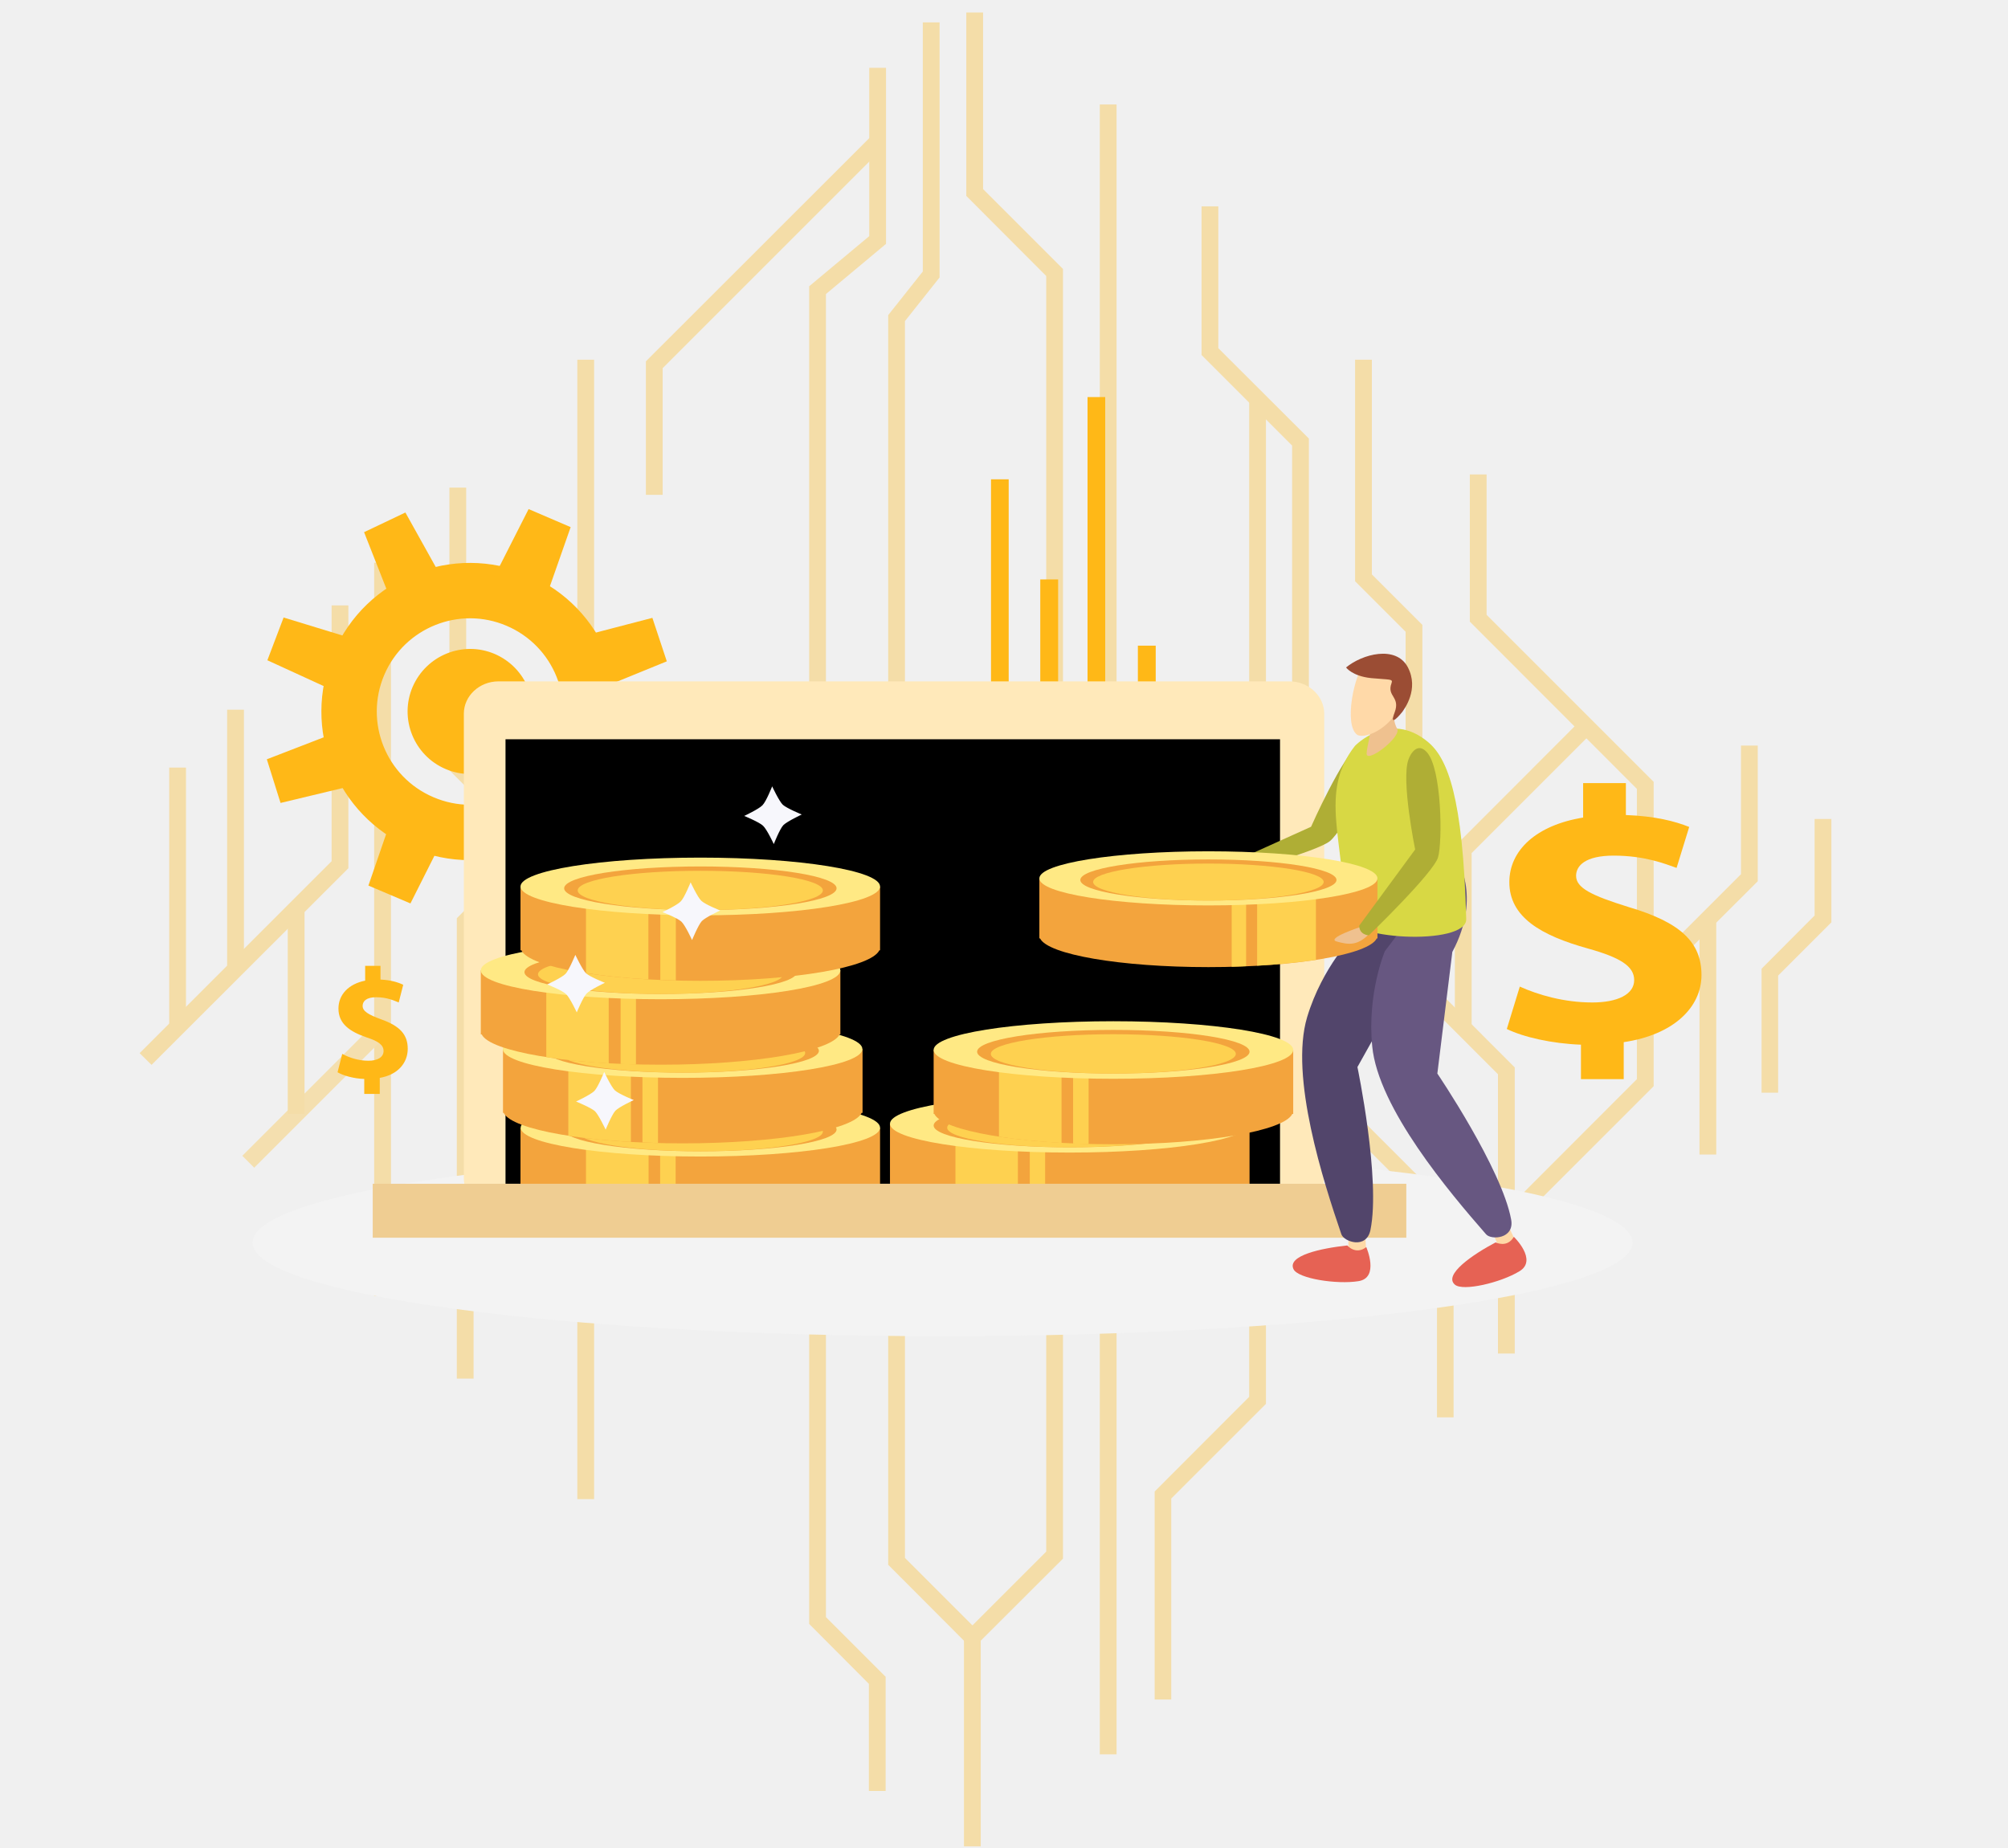
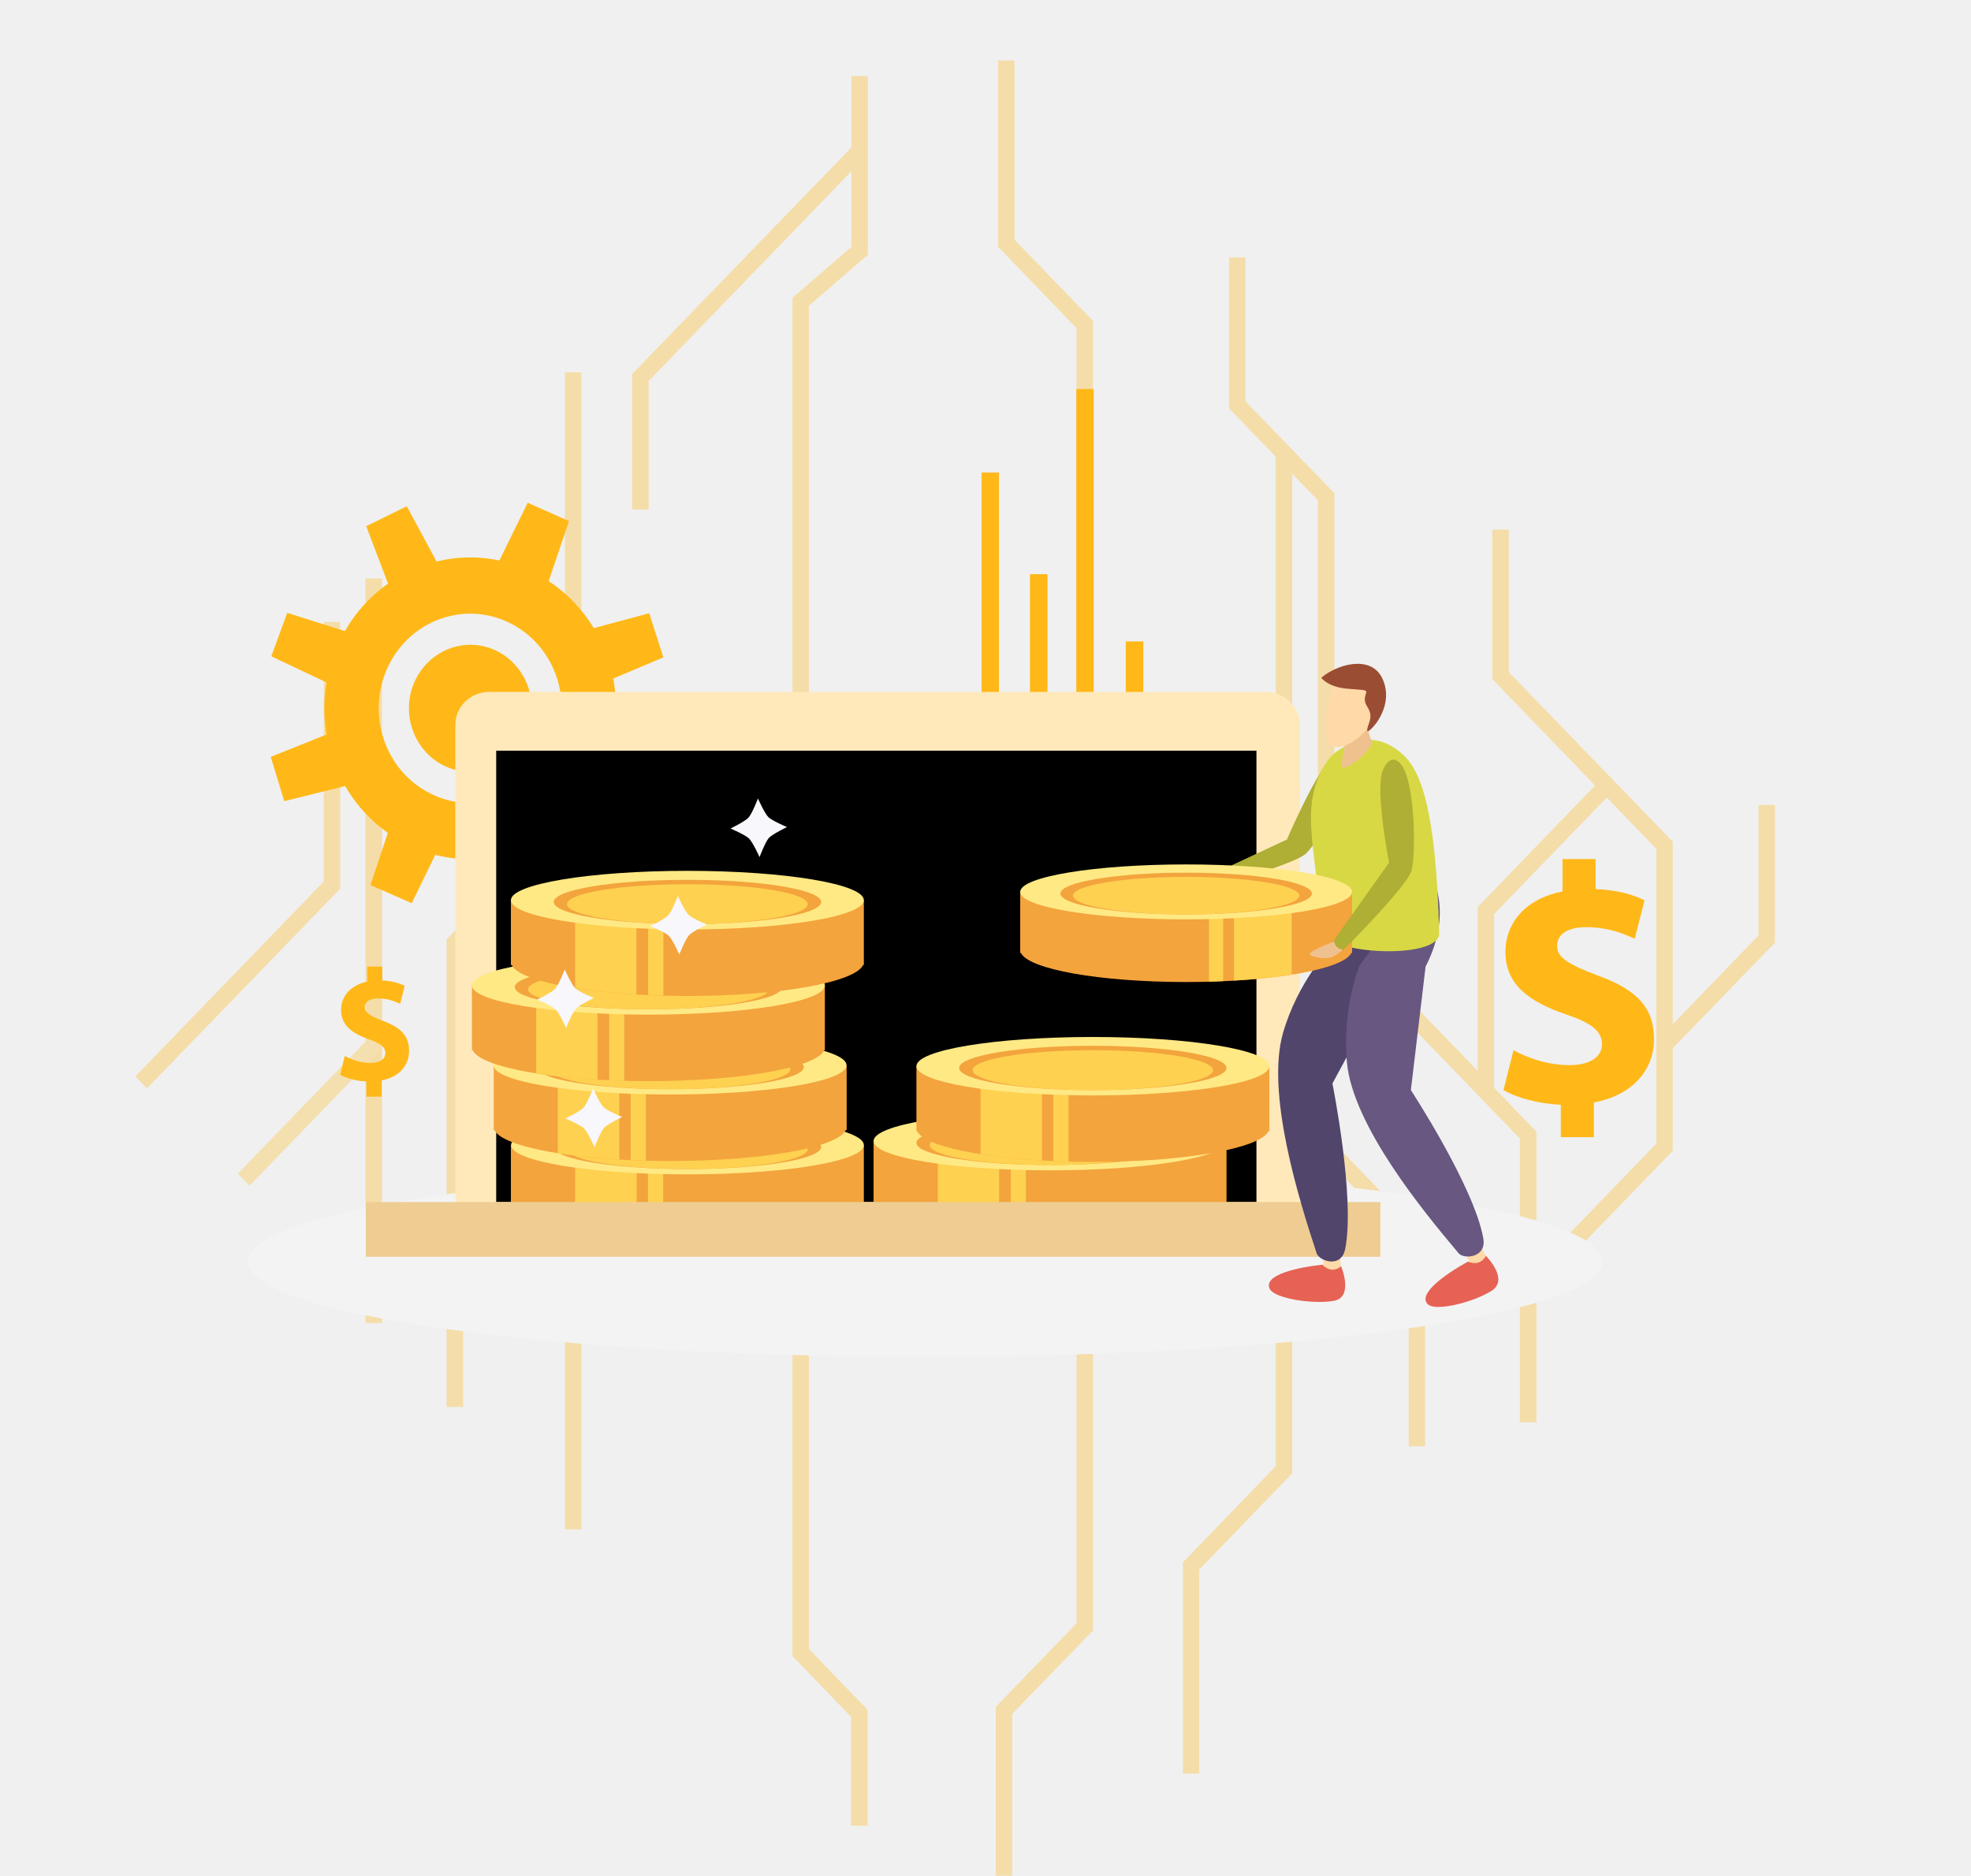
- <svg xmlns="http://www.w3.org/2000/svg" version="1.2" viewBox="0 0 1113 1024" width="1113" height="1024">
-   <style>.a{fill:#ffb100}.b{fill:#ffb817}.c{fill:#f3f3f3}.d{fill:#ffe9ba}.e{fill:#f3a43d}.f{fill:#fed150}.g{fill:#ffe984}.h{fill:#efcd92}.i{fill:#ffd9a7}.j{fill:#e66254}.k{fill:#52456b}.l{fill:#675781}.m{fill:#afae35}.n{fill:#d8d844}.o{fill:#efc18f}.p{fill:#ffd9a8}.q{fill:#9b4d34}.r{fill:#f7f7fc}</style>
-   <g style="opacity:.3">
-     <path class="a" d="m543.6 1023.5h-9.3v-117.8l45.6-45.6v-707.1l-44.3-44.4v-101.7h9.3v97.9l44.3 44.3v714.9l-45.6 45.5zm296-273.2h-9.3v-154.8l-114.1-114.2v-234.3l-50.2-50.2v-82.4h9.3v78.6l50.2 50.1v234.4l114.1 114.2z" />
-     <path class="a" d="m838.3 680.4l-6.6-6.5 75.6-75.7v-160.9l-92.6-92.7v-81.6h9.3v77.8l92.6 92.6v168.7z" />
-     <path class="a" d="m815.7 569.5h-9.3v-100.4l69.6-69.7 6.6 6.6-66.9 66.9zm99.5-22l-6.5-6.6 56.3-56.3v-71.3h9.3v75.2zm-266 394.6h-9.2v-115.3l52.4-52.5v-553.1h9.3v557l-52.5 52.5z" />
-     <path class="a" d="m805.7 785.7h-9.2v-110.3l-102.6-102.6 6.5-6.6 105.3 105.4zm-314.8 207.1h-9.3v-59.4l-33.1-33.2v-741.5l33.3-27.8v-93.3h9.3v97.6l-33.3 27.8v733.4l33.1 33.1z" />
-     <path class="a" d="m367.3 274.3h-9.3v-74l125.2-125.1 6.5 6.5-122.4 122.4zm-104.8 489.9h-9.3v-255.2l68.2-68.2 6.5 6.6-65.4 65.5z" />
-     <path class="a" d="m329.3 199.4v631.6h-9.3v-631.6zm-245.3 390.9l-6.6-6.5 106.4-106.4v-141.8h9.3v145.7zm132.7-278.4v406.5h-9.3v-406.5z" />
-     <path class="b" d="m134.3 640.7l74.5-74.5 6.6 6.6-74.5 74.5z" />
-     <path class="a" d="m295.4 473.3l-46.3-46.3v-156.7h9.3v152.9l43.6 43.6zm655.9 36.1v130.6h-9.3v-130.6zm34.3 96.3h-9.2v-68.7l29.4-29.5v-53.5h9.3v57.3l-29.5 29.5zm-850.4-212.3v143.7h-9.3v-143.7zm-32.1 32.1v144h-9.3v-144zm65.7 78v113.9h-9.3v-113.9zm619.6 38.8h-9.3v-192.1l-28-28v-122.8h9.3v119l28 28zm-169.5-484.4v914.6h-9.3v-914.6zm-83.2 853l-43.4-43.5v-692.7l19.2-24.2v-138.1h9.3v141.4l-19.2 24.2v685.6l40.7 40.7z" />
+ <svg xmlns="http://www.w3.org/2000/svg" width="1113" height="1059" viewBox="0 0 1113 1059" fill="none">
+   <g clip-path="url(#clip0_32_285)">
+     <g opacity="0.3">
+       <path d="M571.6 1085.48H562.3V963.657L607.9 916.498V185.23L563.6 139.312V34.136H572.9V135.382L617.2 181.196V920.531L571.6 967.586V1085.48ZM867.6 802.945H858.3V642.854L744.2 524.751V282.442L694 230.527V145.31H703.3V226.597L753.5 278.409V520.821L867.6 638.924V802.945Z" fill="#FFB100" />
+       <path d="M866.3 730.656L859.7 723.934L935.3 645.646V479.247L842.7 383.378V298.989H852V379.448L944.6 475.213V649.68L866.3 730.656Z" fill="#FFB100" />
+       <path d="M843.7 615.965H834.4V512.134L904 440.051L910.6 446.877L843.7 516.064V615.965ZM943.2 593.213L936.7 586.388L993 528.164V454.427H1002.3V532.197L943.2 593.213ZM677.2 1001.3H668V882.06L720.4 827.765V255.761H729.7V831.799L677.2 886.093V1001.3Z" fill="#FFB100" />
+       <path d="M804.7 816.555H795.5V702.485L692.9 596.378L699.4 589.553L804.7 698.555V816.555ZM489.9 1030.73H480.6V969.303L447.5 934.969V168.124L480.8 139.374V42.885H490.1V143.821L456.8 172.571V931.039L489.9 965.27V1030.73Z" fill="#FFB100" />
+       <path d="M366.3 287.676H357V211.146L482.2 81.77L488.7 88.493L366.3 215.076V287.676ZM261.5 794.32H252.2V530.398L320.4 459.866L326.9 466.692L261.5 534.431V794.32Z" fill="#FFB100" />
+       <path d="M328.3 210.215V863.403H319V210.215H328.3ZM83 614.476L76.4 607.754L182.8 497.717V351.071H192.1V501.751L83 614.476ZM215.7 326.561V746.955H206.4V326.561H215.7Z" fill="#FFB100" />
+       <path d="M134.3 662.599L208.8 585.552L215.4 592.378L140.9 669.424L134.3 662.599Z" fill="#FFB817" />
+     </g>
+     <path d="M881.377 642V623.726C868.615 623.152 856.247 619.708 849 615.403L854.672 592.92C862.707 597.321 873.972 601.339 886.34 601.339C897.211 601.339 904.616 597.129 904.616 589.475C904.616 582.108 898.551 577.516 884.45 572.732C864.046 565.844 850.103 556.181 850.103 537.525C850.103 520.59 861.919 507.292 882.323 503.274V485H900.993V501.934C913.754 502.508 922.341 505.187 928.643 508.249L923.129 529.966C918.166 527.862 909.343 523.461 895.636 523.461C883.268 523.461 879.25 528.818 879.25 534.176C879.25 540.586 885.946 544.604 902.174 550.728C924.862 558.86 934 569.384 934 586.796C934 603.826 921.947 618.464 900.047 622.387V642H881.377Z" fill="#FFB817" />
+     <path fill-rule="evenodd" clip-rule="evenodd" d="M564.1 266.782V543.218H554.3V266.782H564.1ZM591.5 324.178V600.718H581.6V324.178H591.5ZM617.6 219.623V496.059H607.8V219.623H617.6ZM645.6 362.133V638.569H635.7V362.133H645.6ZM341.3 433.388C323.4 476.617 275 496.68 233.2 478.271C191.3 459.759 171.9 409.705 189.8 366.476C207.6 323.144 256 303.081 297.9 321.593C339.7 340.001 359.1 390.056 341.3 433.388ZM313 420.874C324.3 393.779 312.1 362.34 285.8 350.757C259.6 339.174 229.2 351.791 218 378.887C206.8 406.086 219 437.421 245.2 449.004C271.5 460.69 301.8 448.073 313 420.874Z" fill="#FFB817" />
+     <path fill-rule="evenodd" clip-rule="evenodd" d="M297.5 413.945C289.9 432.147 269.6 440.627 252 432.871C234.4 425.114 226.2 404.017 233.7 385.816C241.3 367.614 261.6 359.134 279.2 366.89C296.8 374.75 305 395.744 297.5 413.945ZM302.4 349.93L272.1 336.589L298 283.845L321.3 294.187L302.4 349.93ZM232.5 509.917L209.2 499.679L227.8 443.833L258.2 457.071L232.5 509.917ZM321.7 393.469L311.3 361.099L366.6 346.206L374.6 371.13L321.7 393.469ZM312.3 445.591L323.4 413.428L375.8 436.904L367.3 461.621L312.3 445.591ZM153.2 370.51L162.2 346L216.8 363.27L205.1 395.123L153.2 370.51ZM206.8 297.083L229.7 285.81L257.5 337.416L227.7 351.998L206.8 297.083ZM322.4 503.402L299.3 514.157L272.4 462.035L302.4 448.073L322.4 503.402ZM206.2 405.982L216 438.559L160.5 452.313L152.9 427.286L206.2 405.982Z" fill="#FFB817" />
+     <path d="M522.4 766.017C310.9 766.017 140 742.024 140 712.343C140 682.559 310.9 658.566 522.4 658.566C733.9 658.566 904.9 682.559 904.9 712.343C904.9 742.024 733.9 766.017 522.4 766.017Z" fill="#F3F3F3" />
+     <path d="M733.9 675.63C733.9 685.764 725.3 694.038 714.7 694.038H276.3C265.7 694.038 257.1 685.764 257.1 675.63V409.121C257.1 398.986 265.7 390.61 276.3 390.61H714.7C725.3 390.61 734 398.986 734 409.121V675.63H733.9Z" fill="#FFE9BA" />
+     <path d="M709.5 423.807V678.629H280.2V423.807H709.5Z" fill="black" />
+     <path d="M288.5 646.466V683.076H289C293.5 692.901 336.2 700.553 388.2 700.553C440.1 700.553 482.8 692.901 487.4 683.076H487.8V646.466H288.5Z" fill="#F3A43D" />
+     <path d="M324.8 647.603V696.21C334.9 697.761 346.6 699.002 359.5 699.726V647.603H324.8ZM365.9 656.394V700.036C368.7 700.174 371.566 700.277 374.5 700.346V656.394H365.9Z" fill="#FED150" />
+     <path d="M388.2 663.013C333.1 663.013 288.6 655.567 288.6 646.466C288.6 637.365 333.1 629.919 388.2 629.919C443.3 629.919 487.8 637.365 487.8 646.466C487.8 655.567 443.3 663.013 388.2 663.013Z" fill="#FFE984" />
+     <path d="M388.2 660.013C346.4 660.013 312.7 654.429 312.7 647.5C312.7 640.571 346.4 634.986 388.2 634.986C429.9 634.986 463.7 640.571 463.7 647.5C463.7 654.429 429.9 660.013 388.2 660.013Z" fill="#F3A43D" />
+     <path d="M388.2 660.013C350.6 660.013 320.2 654.946 320.2 648.741C320.2 642.432 350.6 637.468 388.2 637.468C425.8 637.468 456.1 642.432 456.1 648.741C456.1 654.946 425.8 660.013 388.2 660.013Z" fill="#FED150" />
+     <path d="M278.8 601.375V637.985H279.2C283.8 647.81 326.4 655.463 378.4 655.463C430.4 655.463 473.1 647.81 477.6 637.985H478.1V601.375H278.8Z" fill="#F3A43D" />
+     <path d="M315 602.513V651.12C325.1 652.671 336.8 653.912 349.7 654.636V602.513H315ZM356.1 611.304V654.946C358.967 655.084 361.833 655.187 364.7 655.256V611.304H356.1Z" fill="#FED150" />
+     <path d="M378.4 617.922C323.3 617.922 278.7 610.58 278.7 601.375C278.7 592.275 323.3 584.829 378.4 584.829C433.5 584.829 478 592.275 478 601.375C478 610.58 433.5 617.922 378.4 617.922Z" fill="#FFE984" />
+     <path d="M378.4 614.923C336.6 614.923 302.9 609.339 302.9 602.41C302.9 595.481 336.6 589.896 378.4 589.896C420.1 589.896 453.9 595.481 453.9 602.41C453.9 609.339 420.1 614.923 378.4 614.923Z" fill="#F3A43D" />
+     <path d="M378.4 614.923C340.8 614.923 310.5 609.856 310.5 603.651C310.5 597.446 340.8 592.378 378.4 592.378C416 592.378 446.3 597.446 446.3 603.651C446.3 609.856 416 614.923 378.4 614.923Z" fill="#FED150" />
+     <path d="M266.5 556.285V592.999H267C271.5 602.72 314.2 610.373 366.2 610.373C418.2 610.373 460.8 602.72 465.4 592.999H465.8V556.285H266.5Z" fill="#F3A43D" />
+     <path d="M302.8 557.526V606.029C312.9 607.684 324.6 608.822 337.4 609.649V557.526H302.8ZM344 566.213V609.959C346.8 610.097 349.633 610.2 352.5 610.269V566.213H344Z" fill="#FED150" />
+     <path d="M366.2 572.832C311.1 572.832 266.5 565.489 266.5 556.285C266.5 547.184 311.1 539.738 366.2 539.738C421.3 539.738 465.8 547.184 465.8 556.285C465.8 565.489 421.3 572.832 366.2 572.832Z" fill="#FFE984" />
+     <path d="M366.2 569.833C324.4 569.833 290.7 564.249 290.7 557.32C290.7 550.391 324.4 544.806 366.2 544.806C407.9 544.806 441.7 550.391 441.7 557.32C441.7 564.249 407.9 569.833 366.2 569.833Z" fill="#F3A43D" />
+     <path d="M366.2 569.833C328.6 569.833 298.2 564.765 298.2 558.56C298.2 552.355 328.6 547.288 366.2 547.288C403.7 547.288 434.1 552.355 434.1 558.56C434.1 564.765 403.7 569.833 366.2 569.833Z" fill="#FED150" />
+     <path d="M288.5 508.196V544.806H289C293.5 554.631 336.2 562.284 388.2 562.284C440.2 562.284 482.8 554.631 487.4 544.806H487.8V508.196H288.5Z" fill="#F3A43D" />
+     <path d="M324.8 509.333V557.837C334.9 559.491 346.6 560.732 359.4 561.456V509.333H324.8ZM366 518.021V561.766C368.8 561.904 371.666 562.008 374.6 562.077V518.021H366Z" fill="#FED150" />
+     <path d="M388.2 524.743C333.1 524.743 288.5 517.297 288.5 508.196C288.5 499.095 333.1 491.649 388.2 491.649C443.3 491.649 487.8 499.095 487.8 508.196C487.8 517.297 443.3 524.743 388.2 524.743Z" fill="#FFE984" />
+     <path d="M388.2 521.744C346.4 521.744 312.7 516.159 312.7 509.23C312.7 502.301 346.4 496.717 388.2 496.717C429.9 496.717 463.7 502.301 463.7 509.23C463.7 516.159 429.9 521.744 388.2 521.744Z" fill="#F3A43D" />
+     <path d="M388.2 521.744C350.6 521.744 320.2 516.676 320.2 510.471C320.2 504.163 350.6 499.198 388.2 499.198C425.7 499.198 456.1 504.163 456.1 510.471C456.1 516.676 425.7 521.744 388.2 521.744Z" fill="#FED150" />
+     <path d="M493.3 644.19V680.8H493.7C498.3 690.625 540.9 698.278 592.9 698.278C644.9 698.278 687.6 690.625 692.2 680.8H692.6V644.19H493.3Z" fill="#F3A43D" />
+     <path d="M529.6 645.328V693.935C539.6 695.486 551.4 696.727 564.2 697.451V645.328H529.6ZM570.8 654.119V697.761C573.6 697.899 576.433 698.002 579.3 698.071V654.119H570.8Z" fill="#FED150" />
+     <path d="M592.9 660.737C537.8 660.737 493.3 653.395 493.3 644.19C493.3 635.09 537.8 627.644 592.9 627.644C648.1 627.644 692.6 635.09 692.6 644.19C692.6 653.395 648.1 660.737 592.9 660.737Z" fill="#FFE984" />
+     <path d="M592.9 657.738C551.2 657.738 517.5 652.154 517.5 645.225C517.5 638.296 551.2 632.711 592.9 632.711C634.7 632.711 668.4 638.296 668.4 645.225C668.4 652.154 634.7 657.738 592.9 657.738Z" fill="#F3A43D" />
+     <path d="M592.9 657.738C555.4 657.738 525 652.671 525 646.466C525 640.261 555.4 635.193 592.9 635.193C630.5 635.193 660.9 640.261 660.9 646.466C660.9 652.671 630.5 657.738 592.9 657.738Z" fill="#FED150" />
+     <path d="M517.5 601.893V638.606H517.9C522.4 648.327 565.1 655.98 617.1 655.98C669.1 655.98 711.7 648.327 716.3 638.606H716.8V601.893H517.5Z" fill="#F3A43D" />
+     <path d="M553.7 603.134V651.637C563.8 653.291 575.5 654.429 588.4 655.256V603.134H553.7ZM594.8 611.821V655.566C597.667 655.704 600.534 655.808 603.4 655.877V611.821H594.8Z" fill="#FED150" />
+     <path d="M617.1 618.44C562 618.44 517.5 611.097 517.5 601.893C517.5 592.792 562 585.449 617.1 585.449C672.2 585.449 716.8 592.792 716.8 601.893C716.8 611.097 672.2 618.44 617.1 618.44Z" fill="#FFE984" />
+     <path d="M617.1 615.44C575.3 615.44 541.6 609.856 541.6 602.927C541.6 595.998 575.3 590.413 617.1 590.413C658.8 590.413 692.6 595.998 692.6 602.927C692.6 609.856 658.8 615.44 617.1 615.44Z" fill="#F3A43D" />
+     <path d="M617.1 615.44C579.5 615.44 549.2 610.476 549.2 604.168C549.2 597.963 579.5 592.895 617.1 592.895C654.7 592.895 685 597.963 685 604.168C685 610.476 654.7 615.44 617.1 615.44Z" fill="#FED150" />
+     <path d="M779.5 678.629V709.551H206.6V678.629H779.5Z" fill="#EFCD92" />
+     <path d="M206.9 619.127V610.543C201.1 610.336 195.4 608.681 192.1 606.716L194.7 596.168C198.4 598.236 203.5 600.098 209.2 600.098C214.2 600.098 217.6 598.133 217.6 594.513C217.6 591.1 214.8 588.928 208.3 586.757C199 583.447 192.6 579 192.6 570.21C192.6 562.35 198 556.145 207.4 554.18V545.7H215.9V553.56C221.7 553.87 225.6 555.111 228.5 556.559L226 566.694C223.7 565.763 219.7 563.695 213.5 563.695C207.8 563.695 206 566.177 206 568.659C206 571.658 209 573.623 216.4 576.415C226.8 580.241 231 585.205 231 593.272C231 601.339 225.5 608.164 215.5 609.922V619.127H206.9Z" fill="#FFB817" />
+     <path d="M836.4 703.552L841.1 713.791L831 715.549L825.6 702.208L836.4 703.552Z" fill="#FFD9A7" />
+     <path d="M829 712.24C829 712.24 835.4 715.652 839.1 709.034C839.1 709.034 852.5 722.375 842.2 728.787C831.9 735.302 810.8 740.473 806.4 736.439C800 730.751 816.3 719.169 829 712.24Z" fill="#E66254" />
+     <path d="M756.8 708.827L757.4 720.099L747.4 717.824V703.346L756.8 708.827Z" fill="#FFD9A7" />
+     <path d="M807.2 501.06C807.2 501.06 812.9 526.915 785.5 550.494L752.4 611.717C752.4 611.717 765.4 676.147 759.6 705.207C757.3 716.376 744.9 711.826 743.5 707.586C733.6 677.595 714.7 617.302 724.5 583.174C733 553.907 751 535.498 751 535.498L807.2 501.06Z" fill="#52456B" />
+     <path d="M746.8 713.998C746.8 713.998 751.4 719.686 757.3 714.928C757.3 714.928 764.8 732.613 752.9 734.474C741 736.439 719.6 733.026 717 727.649C713.2 719.789 732.5 715.549 746.8 713.998Z" fill="#E66254" />
+     <path d="M807 491.442C807 491.442 821.8 513.16 805 545.737L796.7 615.44C796.7 615.44 832.4 669.942 837.6 699.105C839.6 710.275 826.5 710.998 823.7 707.586C803.5 683.696 763.9 635.297 760.6 599.824C757.7 569.523 767.6 545.323 767.6 545.323L807 491.442Z" fill="#675781" />
+     <path d="M753.7 426.082C756.5 424.014 762.4 420.808 764.5 428.564C766.6 436.32 744.2 476.136 737.2 482.135C730.3 488.133 684.6 500.957 684.6 500.957C684.6 500.957 679.6 500.439 683.3 494.234L726.7 473.964C726.7 473.964 744 433.425 753.7 426.082Z" fill="#AFAE35" />
+     <path d="M791.5 425.358C802.3 434.666 810.9 456.487 812.7 526.915C813.1 542.427 744.6 539.118 744.9 523.709C745.6 482.445 730.7 454.419 751 427.633C751 427.633 770.1 406.846 791.5 425.358Z" fill="#D8D844" />
+     <path d="M774.4 398.883C774.4 398.883 770.3 410.362 774.4 417.705C777.1 422.462 757.1 438.182 757.5 431.873C758.1 423.703 761.8 418.739 757.5 409.639L774.4 398.883Z" fill="#EFC18F" />
+     <path d="M756.9 379.337C750.6 386.163 744.8 415.12 752.1 421.118C755.2 423.6 767.7 419.877 775 406.95C778 401.572 781.6 391.747 776.1 382.336C773.6 377.993 764.3 371.374 756.9 379.337Z" fill="#FFD9A8" />
+     <path d="M746.1 382.647C746.1 382.647 749.5 387.611 760 388.748C770.5 389.782 772.2 389.058 771.3 391.644C768.5 399.4 776.4 399.297 773 408.501C769.6 417.705 776.3 409.432 777.3 408.087C778.2 406.64 786.8 395.264 780.3 382.44C773.7 369.719 755 374.994 746.1 382.647Z" fill="#9B4D34" />
+     <path d="M763.5 503.542V537.98H763.1C758.8 547.185 718.7 554.424 669.8 554.424C620.9 554.424 580.8 547.185 576.5 537.98H576.1V503.542H763.5Z" fill="#F3A43D" />
+     <path d="M729.4 504.576V550.287C719.9 551.735 708.9 552.872 696.8 553.596V504.576H729.4ZM690.7 512.85V553.907C688.1 554.045 685.434 554.148 682.7 554.217V512.85H690.7Z" fill="#FED150" />
+     <path d="M669.8 519.055C618 519.055 576.1 512.126 576.1 503.542C576.1 494.958 618 488.029 669.8 488.029C721.6 488.029 763.5 494.958 763.5 503.542C763.5 512.126 721.6 519.055 669.8 519.055Z" fill="#FFE984" />
+     <path d="M669.8 516.263C630.6 516.263 598.8 510.988 598.8 504.473C598.8 497.958 630.6 492.683 669.8 492.683C709.1 492.683 740.8 497.958 740.8 504.473C740.8 510.988 709.1 516.263 669.8 516.263Z" fill="#F3A43D" />
+     <path d="M669.8 516.262C634.5 516.262 605.9 511.505 605.9 505.61C605.9 499.819 634.5 495.062 669.8 495.062C705.1 495.062 733.7 499.819 733.7 505.61C733.7 511.505 705.1 516.262 669.8 516.262Z" fill="#FED150" />
+     <path d="M754.2 531.362C754.2 531.362 734.7 537.98 740.9 539.738C747.1 541.497 752.4 542.634 759.3 534.981L754.2 531.362Z" fill="#EFC18F" />
+     <path d="M780.7 435.39C781.8 432.08 785.7 425.255 790.9 431.253C799.2 440.767 799.6 482.445 797.1 491.442C794.6 500.44 758.7 536.222 758.7 536.222C758.7 536.222 753.4 536.015 753.4 530.638L784.4 486.995C784.4 486.995 776.5 447.076 780.7 435.39Z" fill="#AFAE35" />
+     <path d="M377.4 516.676C379.4 514.504 382.8 505.817 382.8 505.817C382.8 505.817 386.6 514.298 388.7 516.366C390.8 518.538 399.2 521.951 399.2 521.951C399.2 521.951 391 525.88 389 528.052C387 530.327 383.6 538.911 383.6 538.911C383.6 538.911 379.9 530.534 377.7 528.362C375.6 526.294 367.2 522.881 367.2 522.881C367.2 522.881 375.4 518.951 377.4 516.676ZM422.6 461.658C424.7 459.486 428 450.799 428 450.799C428 450.799 431.8 459.279 433.9 461.348C436.1 463.416 444.4 466.932 444.4 466.932C444.4 466.932 436.3 470.862 434.2 473.034C432.2 475.206 428.9 483.893 428.9 483.893C428.9 483.893 425.1 475.412 422.9 473.344C420.8 471.276 412.5 467.759 412.5 467.759C412.5 467.759 420.6 463.83 422.6 461.658ZM313.5 558.25C315.5 555.975 318.9 547.391 318.9 547.391C318.9 547.391 322.7 555.768 324.8 557.94C326.9 560.008 335.3 563.421 335.3 563.421C335.3 563.421 327.1 567.351 325.1 569.626C323.1 571.798 319.7 580.382 319.7 580.382C319.7 580.382 315.9 572.005 313.8 569.936C311.7 567.765 303.3 564.352 303.3 564.352C303.3 564.352 311.5 560.422 313.5 558.25ZM329.5 625.369C331.5 623.197 334.9 614.51 334.9 614.51C334.9 614.51 338.7 622.99 340.8 625.058C342.9 627.127 351.3 630.643 351.3 630.643C351.3 630.643 343.1 634.573 341.1 636.744C339.1 639.02 335.7 647.603 335.7 647.603C335.7 647.603 331.9 639.226 329.8 637.055C327.6 634.986 319.3 631.47 319.3 631.47C319.3 631.47 327.5 627.54 329.5 625.369Z" fill="#F7F7FC" />
  </g>
-   <path class="b" d="m876.3 598.2v-19.1c-16.2-0.6-31.9-4.2-41.1-8.7l7.2-23.5c10.2 4.6 24.5 8.8 40.2 8.8 13.8 0 23.2-4.4 23.2-12.4 0-7.7-7.7-12.5-25.6-17.5-25.9-7.2-43.6-17.3-43.6-36.8 0-17.7 15-31.6 40.9-35.8v-19.1h23.7v17.7c16.2 0.6 27.1 3.4 35.1 6.6l-7 22.7c-6.3-2.2-17.5-6.8-34.9-6.8-15.7 0-20.8 5.6-20.8 11.2 0 6.7 8.5 10.9 29.1 17.3 28.8 8.5 40.4 19.5 40.4 37.7 0 17.8-15.3 33.1-43.1 37.2v20.5z" />
-   <path fill-rule="evenodd" class="b" d="m559.1 265.7v267.3h-9.8v-267.3zm27.4 55.5v267.4h-9.9v-267.4zm26.1-101.1v267.3h-9.8v-267.3zm28 137.8v267.3h-9.9v-267.3zm-304.3 68.9c-17.9 41.8-66.3 61.2-108.1 43.4-41.9-17.9-61.3-66.3-43.4-108.1 17.8-41.9 66.2-61.3 108.1-43.4 41.8 17.8 61.2 66.2 43.4 108.1zm-28.3-12.1c11.3-26.2-0.9-56.6-27.2-67.8-26.2-11.2-56.6 1-67.8 27.2-11.2 26.3 1 56.6 27.2 67.8 26.3 11.3 56.6-0.9 67.8-27.2z" />
-   <path fill-rule="evenodd" class="b" d="m292.5 408c-7.6 17.6-27.9 25.8-45.5 18.3-17.6-7.5-25.8-27.9-18.3-45.5 7.6-17.6 27.9-25.8 45.5-18.3 17.6 7.6 25.8 27.9 18.3 45.5zm4.9-61.9l-30.3-12.9 25.9-51 23.3 10zm-69.9 154.7l-23.3-9.9 18.6-54 30.4 12.8zm89.2-112.6l-10.4-31.3 55.3-14.4 8 24.1zm-9.4 50.4l11.1-31.1 52.4 22.7-8.5 23.9zm-159.1-72.6l9-23.7 54.6 16.7-11.7 30.8zm53.6-71l22.9-10.9 27.8 49.9-29.8 14.1zm115.6 199.5l-23.1 10.4-26.9-50.4 30-13.5zm-116.2-94.2l9.8 31.5-55.5 13.3-7.6-24.2z" />
-   <path class="c" d="m522.4 740.7c-211.5 0-382.4-23.2-382.4-51.9 0-28.8 170.9-52 382.4-52 211.5 0 382.5 23.2 382.5 52 0 28.7-171 51.9-382.5 51.9z" />
-   <path class="d" d="m733.9 653.3c0 9.8-8.6 17.8-19.2 17.8h-438.4c-10.6 0-19.2-8-19.2-17.8v-257.7c0-9.8 8.6-17.9 19.2-17.9h438.4c10.6 0 19.3 8.1 19.3 17.9v257.7z" />
-   <path d="m709.5 409.8v246.4h-429.3v-246.4z" />
-   <path class="e" d="m288.5 625.1v35.4h0.5c4.5 9.5 47.2 16.9 99.2 16.9 51.9 0 94.6-7.4 99.2-16.9h0.4v-35.4z" />
-   <path class="f" d="m324.8 626.2v47c10.1 1.5 21.8 2.7 34.7 3.4v-50.4zm41.1 8.5v42.2q4.2 0.2 8.6 0.3v-42.5z" />
-   <path class="g" d="m388.2 641.1c-55.1 0-99.6-7.2-99.6-16 0-8.8 44.5-16 99.6-16 55.1 0 99.6 7.2 99.6 16 0 8.8-44.5 16-99.6 16z" />
-   <path class="e" d="m388.2 638.2c-41.8 0-75.5-5.4-75.5-12.1 0-6.7 33.7-12.1 75.5-12.1 41.7 0 75.5 5.4 75.5 12.1 0 6.7-33.8 12.1-75.5 12.1z" />
-   <path class="f" d="m388.2 638.2c-37.6 0-68-4.9-68-10.9 0-6.1 30.4-10.9 68-10.9 37.6 0 67.9 4.8 67.9 10.9 0 6-30.3 10.9-67.9 10.9z" />
-   <path class="e" d="m278.8 581.5v35.4h0.4c4.6 9.5 47.2 16.9 99.2 16.9 52 0 94.7-7.4 99.2-16.9h0.5v-35.4z" />
-   <path class="f" d="m315 582.6v47c10.1 1.5 21.8 2.7 34.7 3.4v-50.4zm41.1 8.5v42.2q4.3 0.2 8.6 0.3v-42.5z" />
-   <path class="g" d="m378.4 597.5c-55.1 0-99.7-7.1-99.7-16 0-8.8 44.6-16 99.7-16 55.1 0 99.6 7.2 99.6 16 0 8.9-44.5 16-99.6 16z" />
-   <path class="e" d="m378.4 594.6c-41.8 0-75.5-5.4-75.5-12.1 0-6.7 33.7-12.1 75.5-12.1 41.7 0 75.5 5.4 75.5 12.1 0 6.7-33.8 12.1-75.5 12.1z" />
-   <path class="f" d="m378.4 594.6c-37.6 0-67.9-4.9-67.9-10.9 0-6 30.3-10.9 67.9-10.9 37.6 0 67.9 4.9 67.9 10.9 0 6-30.3 10.9-67.9 10.9z" />
-   <path class="e" d="m266.5 537.9v35.5h0.5c4.5 9.4 47.2 16.8 99.2 16.8 52 0 94.6-7.4 99.2-16.8h0.4v-35.5z" />
-   <path class="f" d="m302.8 539.1v46.9c10.1 1.6 21.8 2.7 34.6 3.5v-50.4h-34.6zm41.2 8.4v42.3q4.2 0.2 8.5 0.3v-42.6z" />
-   <path class="g" d="m366.2 553.9c-55.1 0-99.7-7.1-99.7-16 0-8.8 44.6-16 99.7-16 55.1 0 99.6 7.2 99.6 16 0 8.9-44.5 16-99.6 16z" />
-   <path class="e" d="m366.2 551c-41.8 0-75.5-5.4-75.5-12.1 0-6.7 33.7-12.1 75.5-12.1 41.7 0 75.5 5.4 75.5 12.1 0 6.7-33.8 12.1-75.5 12.1z" />
-   <path class="f" d="m366.2 551c-37.6 0-68-4.9-68-10.9 0-6 30.4-10.9 68-10.9 37.5 0 67.9 4.9 67.9 10.9 0 6-30.4 10.9-67.9 10.9z" />
-   <path class="e" d="m288.5 491.4v35.4h0.5c4.5 9.5 47.2 16.9 99.2 16.9 52 0 94.6-7.4 99.2-16.9h0.4v-35.4z" />
-   <path class="f" d="m324.8 492.5v46.9c10.1 1.6 21.8 2.8 34.6 3.5v-50.4zm41.2 8.4v42.3q4.2 0.2 8.6 0.3v-42.6z" />
-   <path class="g" d="m388.2 507.4c-55.1 0-99.7-7.2-99.7-16 0-8.8 44.6-16 99.7-16 55.1 0 99.6 7.2 99.6 16 0 8.8-44.5 16-99.6 16z" />
-   <path class="e" d="m388.2 504.5c-41.8 0-75.5-5.4-75.5-12.1 0-6.7 33.7-12.1 75.5-12.1 41.7 0 75.5 5.4 75.5 12.1 0 6.7-33.8 12.1-75.5 12.1z" />
-   <path class="f" d="m388.2 504.5c-37.6 0-68-4.9-68-10.9 0-6.1 30.4-10.9 68-10.9 37.5 0 67.9 4.8 67.9 10.9 0 6-30.4 10.9-67.9 10.9z" />
-   <path class="e" d="m493.3 622.9v35.4h0.4c4.6 9.5 47.2 16.9 99.2 16.9 52 0 94.7-7.4 99.3-16.9h0.4v-35.4z" />
-   <path class="f" d="m529.6 624v47c10 1.5 21.8 2.7 34.6 3.4v-50.4zm41.2 8.5v42.2q4.2 0.2 8.5 0.3v-42.5z" />
-   <path class="g" d="m592.9 638.9c-55.1 0-99.6-7.1-99.6-16 0-8.8 44.5-16 99.6-16 55.2 0 99.7 7.2 99.7 16 0 8.9-44.5 16-99.7 16z" />
-   <path class="e" d="m592.9 636c-41.7 0-75.4-5.4-75.4-12.1 0-6.7 33.7-12.1 75.4-12.1 41.8 0 75.5 5.4 75.5 12.1 0 6.7-33.7 12.1-75.5 12.1z" />
-   <path class="f" d="m592.9 636c-37.5 0-67.9-4.9-67.9-10.9 0-6 30.4-10.9 67.9-10.9 37.6 0 68 4.9 68 10.9 0 6-30.4 10.9-68 10.9z" />
-   <path class="e" d="m517.5 582v35.5h0.4c4.5 9.4 47.2 16.8 99.2 16.8 52 0 94.6-7.4 99.2-16.8h0.5v-35.5z" />
-   <path class="f" d="m553.7 583.2v46.9c10.1 1.6 21.8 2.7 34.7 3.5v-50.4zm41.1 8.4v42.3q4.3 0.2 8.6 0.3v-42.6z" />
-   <path class="g" d="m617.1 598c-55.1 0-99.6-7.1-99.6-16 0-8.8 44.5-15.9 99.6-15.9 55.1 0 99.7 7.1 99.7 15.9 0 8.9-44.6 16-99.7 16z" />
-   <path class="e" d="m617.1 595.1c-41.8 0-75.5-5.4-75.5-12.1 0-6.7 33.7-12.1 75.5-12.1 41.7 0 75.5 5.4 75.5 12.1 0 6.7-33.8 12.1-75.5 12.1z" />
-   <path class="f" d="m617.1 595.1c-37.6 0-67.9-4.8-67.9-10.9 0-6 30.3-10.9 67.9-10.9 37.6 0 67.9 4.9 67.9 10.9 0 6.1-30.3 10.9-67.9 10.9z" />
-   <path class="h" d="m779.5 656.2v29.9h-572.9v-29.9z" />
-   <path class="b" d="m201.9 606.4v-8.3c-5.8-0.2-11.5-1.8-14.8-3.7l2.6-10.2c3.7 2 8.8 3.8 14.5 3.8 5 0 8.4-1.9 8.4-5.4 0-3.3-2.8-5.4-9.3-7.5-9.3-3.2-15.7-7.5-15.7-16 0-7.6 5.4-13.6 14.8-15.5v-8.2h8.5v7.6c5.8 0.3 9.7 1.5 12.6 2.9l-2.5 9.8c-2.3-0.9-6.3-2.9-12.5-2.9-5.7 0-7.5 2.4-7.5 4.8 0 2.9 3 4.8 10.4 7.5 10.4 3.7 14.6 8.5 14.6 16.3 0 7.8-5.5 14.4-15.5 16.1v8.9z" />
-   <path class="i" d="m836.4 680.3l4.7 9.9-10.1 1.7-5.4-12.9z" />
-   <path class="j" d="m829 688.7c0 0 6.4 3.3 10.1-3.1 0 0 13.4 12.9 3.1 19.1-10.3 6.3-31.4 11.3-35.8 7.4-6.4-5.5 9.9-16.7 22.6-23.4z" />
-   <path class="i" d="m756.8 685.4l0.6 10.9-10-2.2v-14z" />
-   <path class="k" d="m807.2 484.5c0 0 5.7 25-21.7 47.8l-33.1 59.2c0 0 13 62.3 7.2 90.4-2.3 10.8-14.7 6.4-16.1 2.3-9.9-29-28.8-87.3-19-120.3 8.5-28.3 26.5-46.1 26.5-46.1z" />
-   <path class="j" d="m746.8 690.4c0 0 4.6 5.5 10.5 0.9 0 0 7.5 17.1-4.4 18.9-11.9 1.9-33.3-1.4-35.9-6.6-3.8-7.6 15.5-11.7 29.8-13.2z" />
-   <path class="l" d="m807 475.2c0 0 14.8 21-2 52.5l-8.3 67.4c0 0 35.7 52.7 40.9 80.9 2 10.8-11.1 11.5-13.9 8.2-20.2-23.1-59.8-69.9-63.1-104.2-2.9-29.3 7-52.7 7-52.7z" />
-   <path class="m" d="m753.7 412c2.8-2 8.7-5.1 10.8 2.4 2.1 7.5-20.3 46-27.3 51.8-6.9 5.8-52.6 18.2-52.6 18.2 0 0-5-0.5-1.3-6.5l43.4-19.6c0 0 17.3-39.2 27-46.3z" />
-   <path class="n" d="m791.5 411.3c10.8 9 19.4 30.1 21.2 98.2 0.4 15-68.1 11.8-67.8-3.1 0.7-39.9-14.2-67 6.1-92.9 0 0 19.1-20.1 40.5-2.2z" />
-   <path class="o" d="m774.4 385.7c0 0-4.1 11.1 0 18.2 2.7 4.6-17.3 19.8-16.9 13.7 0.6-7.9 4.3-12.7 0-21.5z" />
-   <path class="p" d="m756.9 366.8c-6.3 6.6-12.1 34.6-4.8 40.4 3.1 2.4 15.6-1.2 22.9-13.7 3-5.2 6.6-14.7 1.1-23.8-2.5-4.2-11.8-10.6-19.2-2.9z" />
-   <path class="q" d="m746.1 370c0 0 3.4 4.8 13.9 5.9 10.5 1 12.2 0.3 11.3 2.8-2.8 7.5 5.1 7.4 1.7 16.3-3.4 8.9 3.3 0.9 4.3-0.4 0.9-1.4 9.5-12.4 3-24.8-6.6-12.3-25.3-7.2-34.2 0.2z" />
-   <path class="e" d="m763.5 486.9v33.3h-0.4c-4.3 8.9-44.4 15.9-93.3 15.9-48.9 0-89-7-93.3-15.9h-0.4v-33.3z" />
-   <path class="f" d="m729.4 487.9v44.2c-9.5 1.4-20.5 2.5-32.6 3.2v-47.4zm-38.7 8v39.7q-3.9 0.2-8 0.3v-40z" />
-   <path class="g" d="m669.8 501.9c-51.8 0-93.7-6.7-93.7-15 0-8.3 41.9-15 93.7-15 51.8 0 93.7 6.7 93.7 15 0 8.3-41.9 15-93.7 15z" />
-   <path class="e" d="m669.8 499.2c-39.2 0-71-5.1-71-11.4 0-6.3 31.8-11.4 71-11.4 39.3 0 71 5.1 71 11.4 0 6.3-31.7 11.4-71 11.4z" />
-   <path class="f" d="m669.8 499.2c-35.3 0-63.9-4.6-63.9-10.3 0-5.6 28.6-10.2 63.9-10.2 35.3 0 63.9 4.6 63.9 10.2 0 5.7-28.6 10.3-63.9 10.3z" />
-   <path class="o" d="m754.2 513.8c0 0-19.5 6.4-13.3 8.1 6.2 1.7 11.5 2.8 18.4-4.6z" />
-   <path class="m" d="m780.7 421c1.1-3.2 5-9.8 10.2-4 8.3 9.2 8.7 49.5 6.2 58.2-2.5 8.7-38.4 43.3-38.4 43.3 0 0-5.3-0.2-5.3-5.4l31-42.2c0 0-7.9-38.6-3.7-49.9z" />
-   <path class="r" d="m377.4 499.6c2-2.1 5.4-10.5 5.4-10.5 0 0 3.8 8.2 5.9 10.2 2.1 2.1 10.5 5.4 10.5 5.4 0 0-8.2 3.8-10.2 5.9-2 2.2-5.4 10.5-5.4 10.5 0 0-3.7-8.1-5.9-10.2-2.1-2-10.5-5.3-10.5-5.3 0 0 8.2-3.8 10.2-6zm45.2-53.2c2.1-2.1 5.4-10.5 5.4-10.5 0 0 3.8 8.2 5.9 10.2 2.2 2 10.5 5.4 10.5 5.4 0 0-8.1 3.8-10.2 5.9-2 2.1-5.3 10.5-5.3 10.5 0 0-3.8-8.2-6-10.2-2.1-2-10.4-5.4-10.4-5.4 0 0 8.1-3.8 10.1-5.9zm-109.1 93.4c2-2.2 5.4-10.5 5.4-10.5 0 0 3.8 8.1 5.9 10.2 2.1 2 10.5 5.3 10.5 5.3 0 0-8.2 3.8-10.2 6-2 2.1-5.4 10.4-5.4 10.4 0 0-3.8-8.1-5.9-10.1-2.1-2.1-10.5-5.4-10.5-5.4 0 0 8.2-3.8 10.2-5.9zm16 64.9c2-2.1 5.4-10.5 5.4-10.5 0 0 3.8 8.2 5.9 10.2 2.1 2 10.5 5.4 10.5 5.4 0 0-8.2 3.8-10.2 5.9-2 2.2-5.4 10.5-5.4 10.5 0 0-3.8-8.1-5.9-10.2-2.2-2-10.5-5.4-10.5-5.4 0 0 8.2-3.8 10.2-5.9z" />
+   <defs>
+     <clipPath id="clip0_32_285">
+       <rect width="1113" height="1059" fill="white" />
+     </clipPath>
+   </defs>
</svg>
